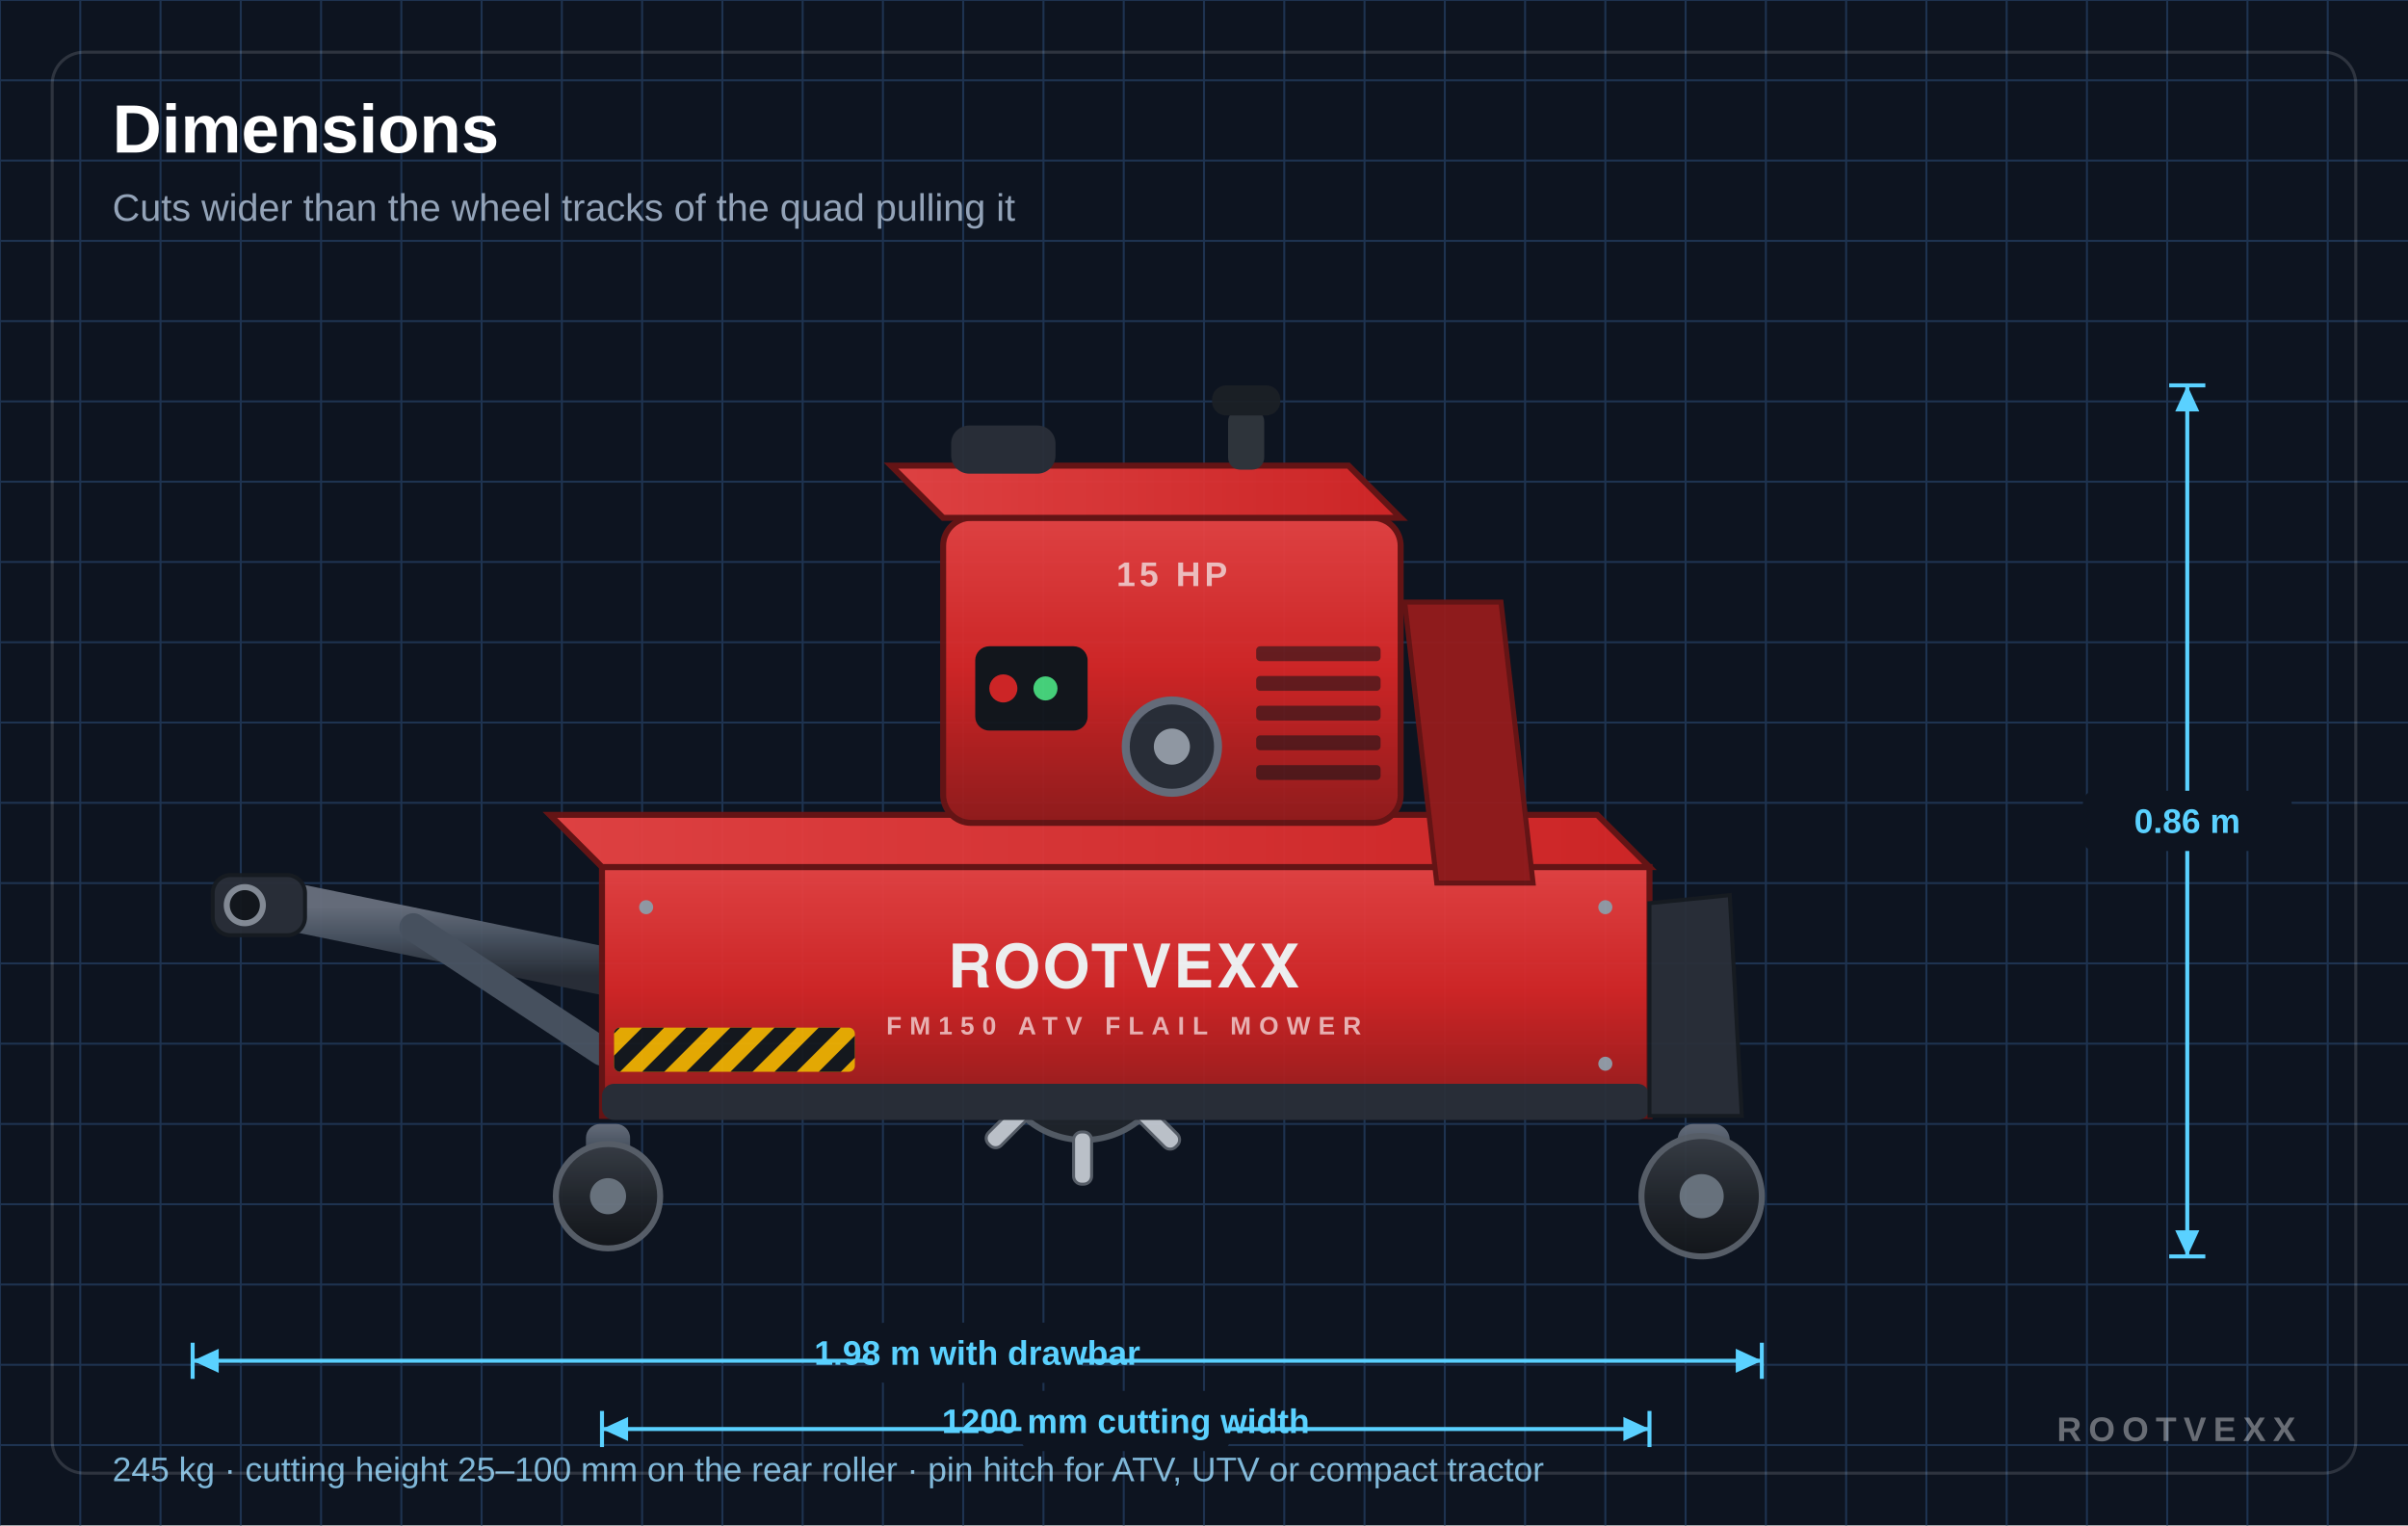
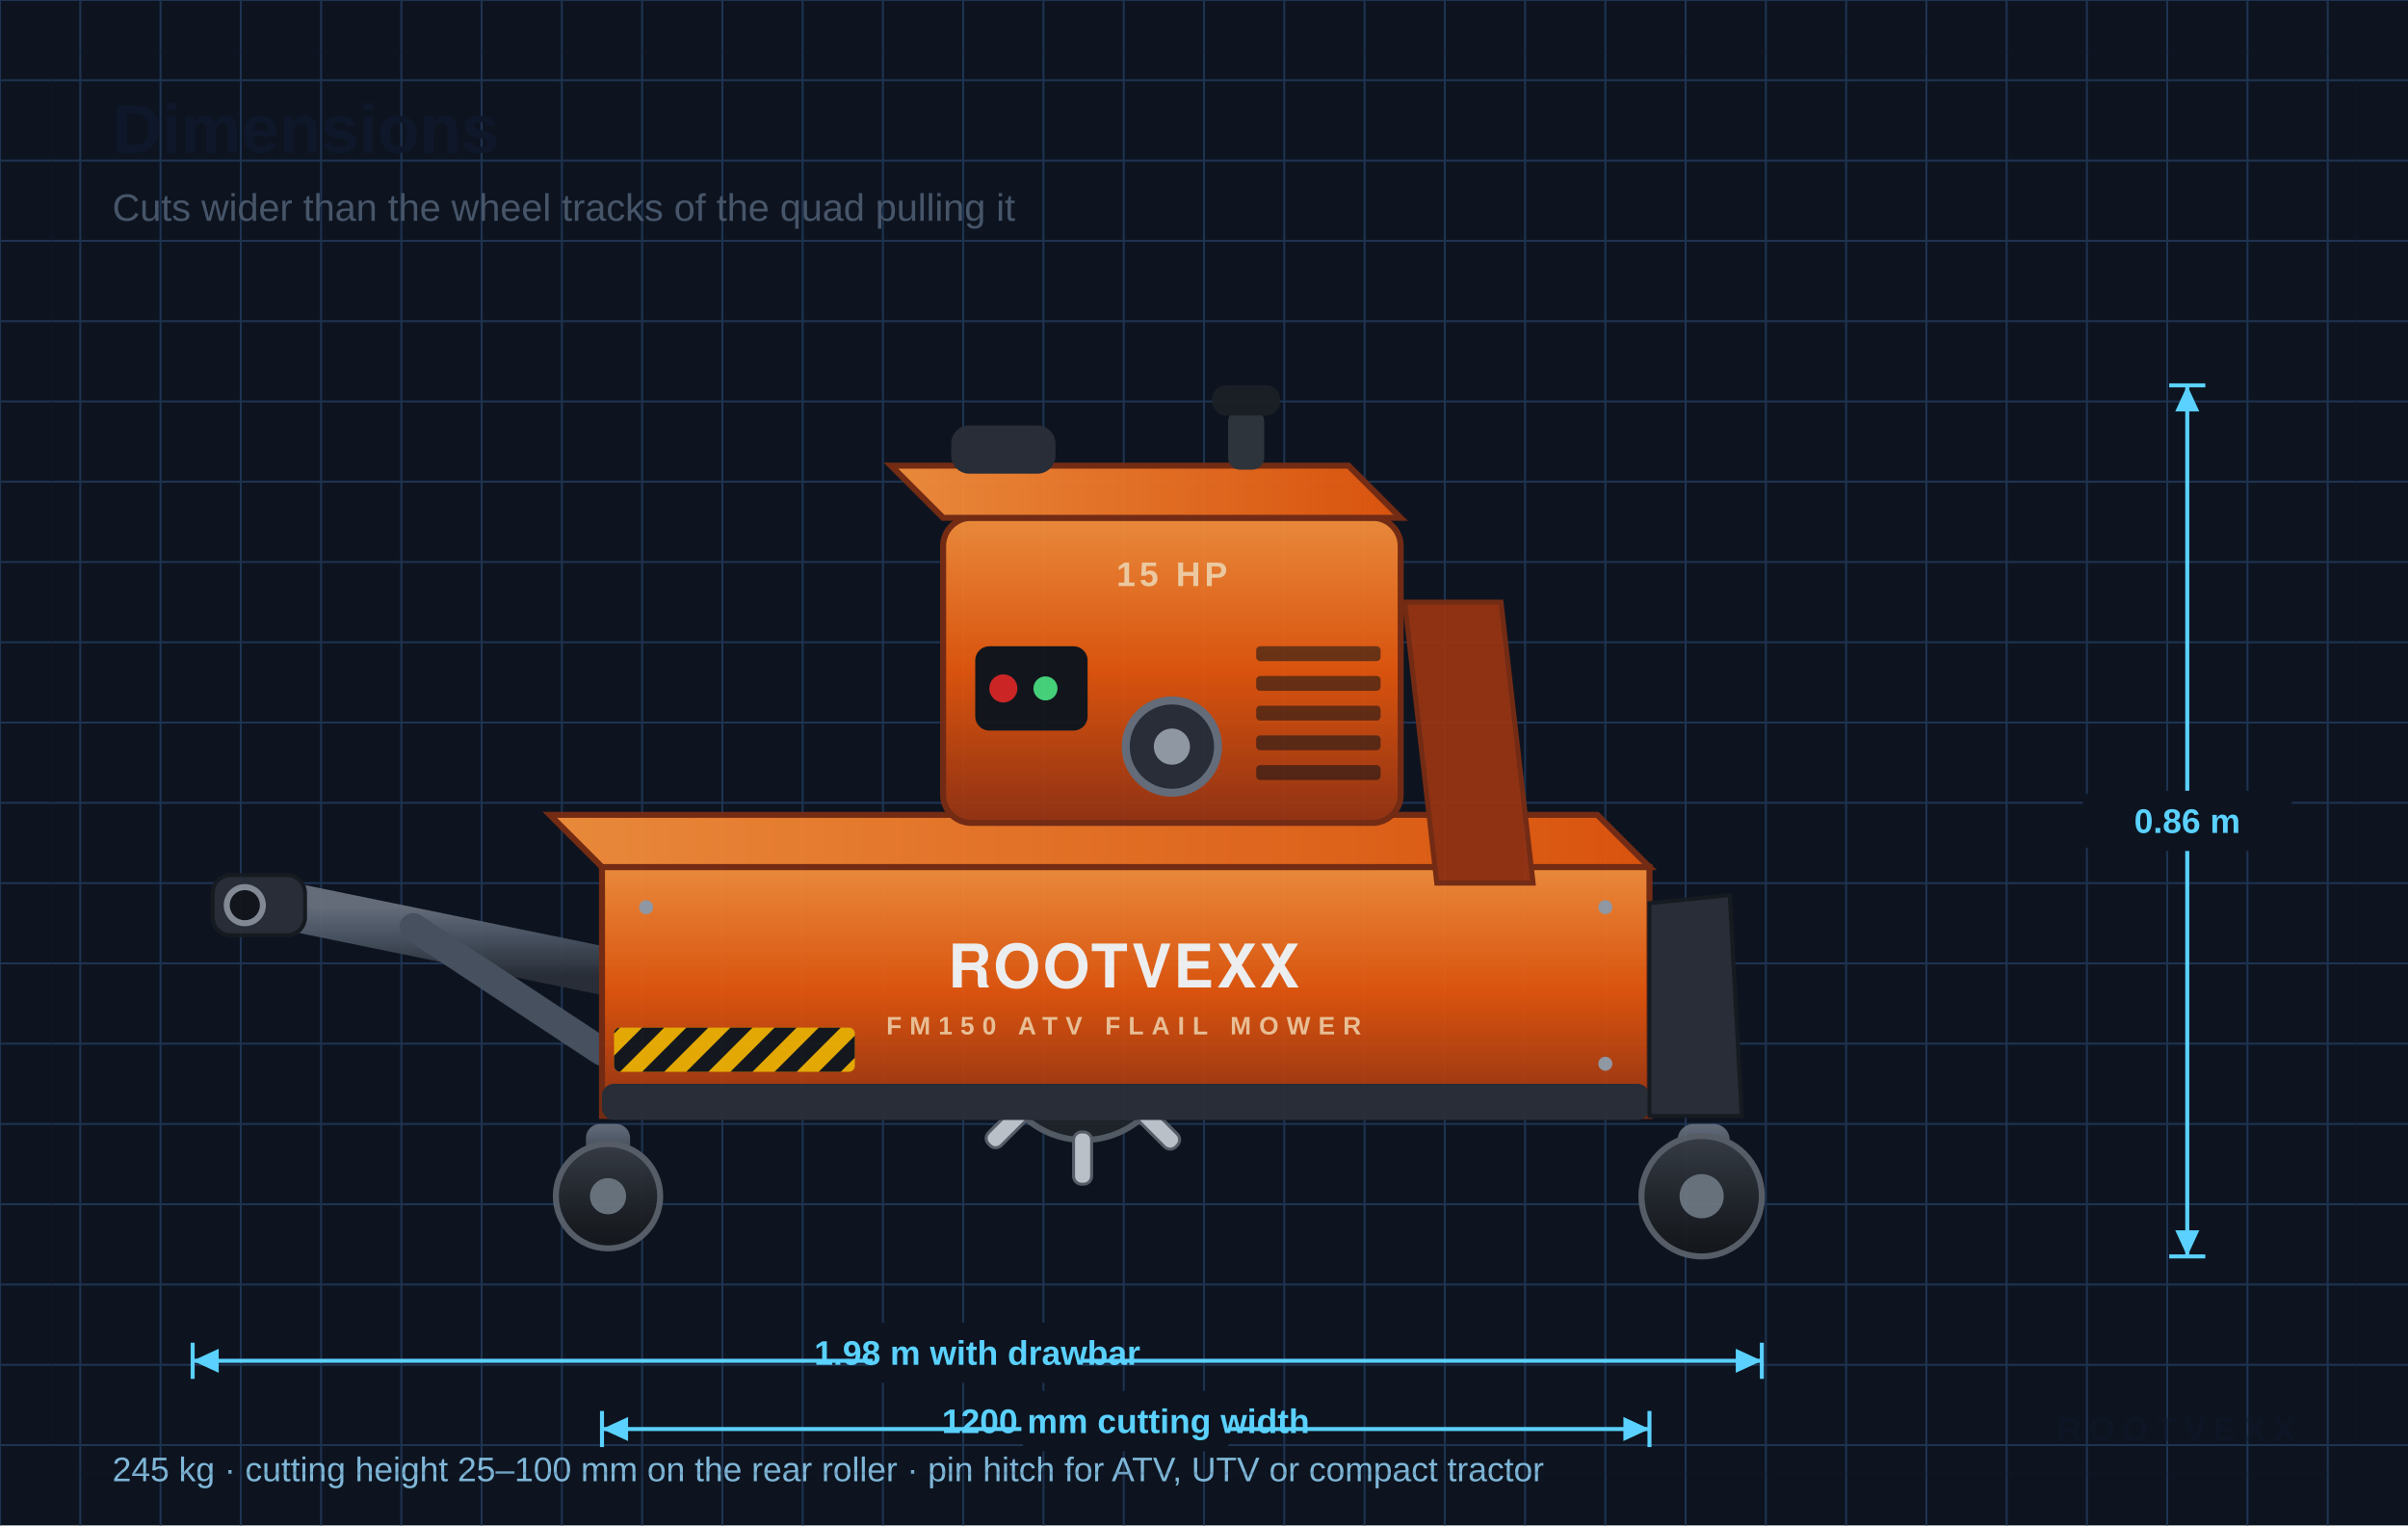
<svg xmlns="http://www.w3.org/2000/svg" viewBox="0 0 1200 760" width="1200" height="760" role="img">
  <defs>
    <linearGradient id="steel" x1="0" y1="0" x2="0" y2="1">
      <stop offset="0" stop-color="#6b7280" />
      <stop offset=".45" stop-color="#4b5563" />
      <stop offset="1" stop-color="#2a2f38" />
    </linearGradient>
    <linearGradient id="steelLite" x1="0" y1="0" x2="0" y2="1">
      <stop offset="0" stop-color="#aeb6c2" />
      <stop offset="1" stop-color="#6b7280" />
    </linearGradient>
    <linearGradient id="dark" x1="0" y1="0" x2="0" y2="1">
      <stop offset="0" stop-color="#31363f" />
      <stop offset="1" stop-color="#15181d" />
    </linearGradient>
    <linearGradient id="rubber" x1="0" y1="0" x2="0" y2="1">
      <stop offset="0" stop-color="#3a3f47" />
      <stop offset=".5" stop-color="#23272d" />
      <stop offset="1" stop-color="#131519" />
    </linearGradient>
    <radialGradient id="studioD" cx=".5" cy=".42" r=".78">
      <stop offset="0" stop-color="#232a33" />
      <stop offset=".6" stop-color="#141920" />
      <stop offset="1" stop-color="#0b0e13" />
    </radialGradient>
    <radialGradient id="studioL" cx=".5" cy=".4" r=".8">
      <stop offset="0" stop-color="#ffffff" />
      <stop offset=".65" stop-color="#eef1f5" />
      <stop offset="1" stop-color="#d7dce4" />
    </radialGradient>
    <linearGradient id="skyG" x1="0" y1="0" x2="0" y2="1">
      <stop offset="0" stop-color="#9fc0d8" />
      <stop offset=".55" stop-color="#cfe0ea" />
      <stop offset="1" stop-color="#e8eef2" />
    </linearGradient>
    <radialGradient id="shadow" cx=".5" cy=".5" r=".5">
      <stop offset="0" stop-color="#000" stop-opacity=".55" />
      <stop offset="1" stop-color="#000" stop-opacity="0" />
    </radialGradient>
    <linearGradient id="glassG" x1="0" y1="0" x2="1" y2="1">
      <stop offset="0" stop-color="#dfeaf2" stop-opacity=".9" />
      <stop offset="1" stop-color="#8fa6b8" stop-opacity=".75" />
    </linearGradient>
    <linearGradient id="paint" x1="0" y1="0" x2="0" y2="1">
-       <stop offset="0" stop-color="#ef4444" />
-       <stop offset=".5" stop-color="#dc2626" />
-       <stop offset="1" stop-color="#991b1b" />
+       <stop offset="0" stop-color="#fb923c" />
+       <stop offset=".5" stop-color="#ea580c" />
+       <stop offset="1" stop-color="#9a3412" />
    </linearGradient>
    <linearGradient id="paintTop" x1="0" y1="0" x2="1" y2="0">
-       <stop offset="0" stop-color="#ef4444" />
-       <stop offset="1" stop-color="#dc2626" />
+       <stop offset="0" stop-color="#fb923c" />
+       <stop offset="1" stop-color="#ea580c" />
    </linearGradient>
  </defs>
  <rect width="1200" height="760" fill="#0d1420" />
  <g stroke="#1e3350" stroke-width="1">
    <line x1="0" y1="0" x2="0" y2="760" />
    <line x1="40" y1="0" x2="40" y2="760" />
    <line x1="80" y1="0" x2="80" y2="760" />
    <line x1="120" y1="0" x2="120" y2="760" />
    <line x1="160" y1="0" x2="160" y2="760" />
    <line x1="200" y1="0" x2="200" y2="760" />
    <line x1="240" y1="0" x2="240" y2="760" />
    <line x1="280" y1="0" x2="280" y2="760" />
    <line x1="320" y1="0" x2="320" y2="760" />
    <line x1="360" y1="0" x2="360" y2="760" />
    <line x1="400" y1="0" x2="400" y2="760" />
    <line x1="440" y1="0" x2="440" y2="760" />
    <line x1="480" y1="0" x2="480" y2="760" />
    <line x1="520" y1="0" x2="520" y2="760" />
    <line x1="560" y1="0" x2="560" y2="760" />
    <line x1="600" y1="0" x2="600" y2="760" />
    <line x1="640" y1="0" x2="640" y2="760" />
    <line x1="680" y1="0" x2="680" y2="760" />
    <line x1="720" y1="0" x2="720" y2="760" />
    <line x1="760" y1="0" x2="760" y2="760" />
    <line x1="800" y1="0" x2="800" y2="760" />
    <line x1="840" y1="0" x2="840" y2="760" />
    <line x1="880" y1="0" x2="880" y2="760" />
    <line x1="920" y1="0" x2="920" y2="760" />
    <line x1="960" y1="0" x2="960" y2="760" />
    <line x1="1000" y1="0" x2="1000" y2="760" />
    <line x1="1040" y1="0" x2="1040" y2="760" />
    <line x1="1080" y1="0" x2="1080" y2="760" />
    <line x1="1120" y1="0" x2="1120" y2="760" />
    <line x1="1160" y1="0" x2="1160" y2="760" />
    <line x1="0" y1="0" x2="1200" y2="0" />
    <line x1="0" y1="40" x2="1200" y2="40" />
    <line x1="0" y1="80" x2="1200" y2="80" />
    <line x1="0" y1="120" x2="1200" y2="120" />
    <line x1="0" y1="160" x2="1200" y2="160" />
    <line x1="0" y1="200" x2="1200" y2="200" />
    <line x1="0" y1="240" x2="1200" y2="240" />
    <line x1="0" y1="280" x2="1200" y2="280" />
    <line x1="0" y1="320" x2="1200" y2="320" />
    <line x1="0" y1="360" x2="1200" y2="360" />
    <line x1="0" y1="400" x2="1200" y2="400" />
    <line x1="0" y1="440" x2="1200" y2="440" />
    <line x1="0" y1="480" x2="1200" y2="480" />
    <line x1="0" y1="520" x2="1200" y2="520" />
    <line x1="0" y1="560" x2="1200" y2="560" />
    <line x1="0" y1="600" x2="1200" y2="600" />
    <line x1="0" y1="640" x2="1200" y2="640" />
    <line x1="0" y1="680" x2="1200" y2="680" />
    <line x1="0" y1="720" x2="1200" y2="720" />
  </g>
  <g opacity=".92">
    <path d="M312 486 L146 452" stroke="url(#steel)" stroke-width="24" stroke-linecap="round" />
    <path d="M300 524 L206 462" stroke="#4b5563" stroke-width="14" stroke-linecap="round" />
    <rect x="106" y="436" width="46" height="30" rx="9" fill="#2a2f38" stroke="#171b21" stroke-width="2" />
    <circle cx="122" cy="451" r="9" fill="#12161b" stroke="#8c939d" stroke-width="3" />
    <circle cx="540" cy="524" r="44" fill="#20242a" stroke="#585f69" stroke-width="3" />
    <rect x="580" y="520" width="26" height="9" rx="4" fill="#c9ced6" stroke="#5c636d" stroke-width="1.5" transform="rotate(0 540 524)" />
    <rect x="580" y="520" width="26" height="9" rx="4" fill="#c9ced6" stroke="#5c636d" stroke-width="1.5" transform="rotate(45 540 524)" />
    <rect x="580" y="520" width="26" height="9" rx="4" fill="#c9ced6" stroke="#5c636d" stroke-width="1.5" transform="rotate(90 540 524)" />
    <rect x="580" y="520" width="26" height="9" rx="4" fill="#c9ced6" stroke="#5c636d" stroke-width="1.5" transform="rotate(135 540 524)" />
    <rect x="580" y="520" width="26" height="9" rx="4" fill="#c9ced6" stroke="#5c636d" stroke-width="1.5" transform="rotate(180 540 524)" />
    <rect x="580" y="520" width="26" height="9" rx="4" fill="#c9ced6" stroke="#5c636d" stroke-width="1.5" transform="rotate(225 540 524)" />
    <rect x="580" y="520" width="26" height="9" rx="4" fill="#c9ced6" stroke="#5c636d" stroke-width="1.5" transform="rotate(270 540 524)" />
    <rect x="580" y="520" width="26" height="9" rx="4" fill="#c9ced6" stroke="#5c636d" stroke-width="1.5" transform="rotate(315 540 524)" />
    <circle cx="540" cy="524" r="12" fill="#6f7883" />
-     <path d="M300 432 L822 432 L822 556 L300 556 Z" fill="url(#paint)" stroke="#6b1414" stroke-width="3" />
-     <path d="M300 432 L822 432 L796 406 L274 406 Z" fill="url(#paintTop)" stroke="#6b1414" stroke-width="3" />
+     <path d="M300 432 L822 432 L822 556 L300 556 Z" fill="url(#paint)" stroke="#7c2d12" stroke-width="3" />
+     <path d="M300 432 L822 432 L796 406 L274 406 Z" fill="url(#paintTop)" stroke="#7c2d12" stroke-width="3" />
    <rect x="300" y="540" width="522" height="18" rx="6" fill="#2a2f38" />
    <circle cx="322" cy="452" r="3.5" fill="#9aa2ad" />
    <circle cx="800" cy="452" r="3.5" fill="#9aa2ad" />
    <circle cx="322" cy="530" r="3.5" fill="#9aa2ad" />
    <circle cx="800" cy="530" r="3.5" fill="#9aa2ad" />
    <clipPath id="hz40448">
      <rect x="306" y="512" width="120" height="22" rx="3" />
    </clipPath>
    <g clip-path="url(#hz40448)">
      <rect x="306" y="512" width="120" height="22" fill="#f5b400" />
      <path d="M276 534 l22 -22 h11 l-22 22 z" fill="#15181d" />
      <path d="M298 534 l22 -22 h11 l-22 22 z" fill="#15181d" />
      <path d="M320 534 l22 -22 h11 l-22 22 z" fill="#15181d" />
      <path d="M342 534 l22 -22 h11 l-22 22 z" fill="#15181d" />
      <path d="M364 534 l22 -22 h11 l-22 22 z" fill="#15181d" />
      <path d="M386 534 l22 -22 h11 l-22 22 z" fill="#15181d" />
      <path d="M408 534 l22 -22 h11 l-22 22 z" fill="#15181d" />
      <path d="M430 534 l22 -22 h11 l-22 22 z" fill="#15181d" />
    </g>
    <path d="M822 450 L862 446 L868 556 L822 556 Z" fill="#2a2f38" stroke="#171b21" stroke-width="2" />
    <rect x="836" y="560" width="26" height="30" rx="8" fill="url(#steel)" />
    <circle cx="848" cy="596" r="30" fill="url(#rubber)" stroke="#5c636d" stroke-width="3" />
    <circle cx="848" cy="596" r="11" fill="#6f7883" />
    <rect x="292" y="560" width="22" height="26" rx="7" fill="url(#steel)" />
    <circle cx="303" cy="596" r="26" fill="url(#rubber)" stroke="#5c636d" stroke-width="3" />
    <circle cx="303" cy="596" r="9" fill="#6f7883" />
-     <rect x="470" y="258" width="228" height="152" rx="14" fill="url(#paint)" stroke="#6b1414" stroke-width="3" />
-     <path d="M470 258 L698 258 L672 232 L444 232 Z" fill="url(#paintTop)" stroke="#6b1414" stroke-width="3" />
+     <rect x="470" y="258" width="228" height="152" rx="14" fill="url(#paint)" stroke="#7c2d12" stroke-width="3" />
+     <path d="M470 258 L698 258 L672 232 L444 232 Z" fill="url(#paintTop)" stroke="#7c2d12" stroke-width="3" />
    <rect x="626" y="322.0" width="62" height="7.4" rx="2" fill="#0f1216" opacity=".55" />
    <rect x="626" y="336.8" width="62" height="7.4" rx="2" fill="#0f1216" opacity=".55" />
    <rect x="626" y="351.6" width="62" height="7.4" rx="2" fill="#0f1216" opacity=".55" />
    <rect x="626" y="366.4" width="62" height="7.4" rx="2" fill="#0f1216" opacity=".55" />
    <rect x="626" y="381.2" width="62" height="7.4" rx="2" fill="#0f1216" opacity=".55" />
    <rect x="486" y="322" width="56" height="42" rx="7" fill="#12161b" />
    <circle cx="500" cy="343" r="7" fill="#dc2626" />
    <circle cx="521" cy="343" r="6" fill="#4ade80" />
    <circle cx="584" cy="372" r="23" fill="#2a2f38" stroke="#6b7280" stroke-width="4" />
    <circle cx="584" cy="372" r="9" fill="#9aa2ad" />
    <rect x="612" y="204" width="18" height="30" rx="6" fill="#31363d" />
    <rect x="604" y="192" width="34" height="15" rx="7" fill="#1b1f25" />
    <rect x="474" y="212" width="52" height="24" rx="9" fill="#2a2f38" />
-     <path d="M700 300 L748 300 L764 440 L716 440 Z" fill="#991b1b" stroke="#6b1414" stroke-width="2.5" />
+     <path d="M700 300 L748 300 L764 440 L716 440 Z" fill="#9a3412" stroke="#7c2d12" stroke-width="2.5" />
    <text x="560" y="492" text-anchor="middle" font-family="Arial Black,Helvetica,sans-serif" font-weight="800" font-size="30" letter-spacing="1.3" fill="#ffffff">ROOTVEXX</text>
-     <text x="560" y="515.4" text-anchor="middle" font-family="Arial,Helvetica,sans-serif" font-weight="700" font-size="12.6" letter-spacing="3.9" fill="#fecaca" opacity=".92">FM150 ATV FLAIL MOWER</text>
-     <text x="584" y="292" text-anchor="middle" font-family="Arial,Helvetica,sans-serif" font-weight="800" font-size="17" letter-spacing="2" fill="#fecaca">15 HP</text>
+     <text x="560" y="515.4" text-anchor="middle" font-family="Arial,Helvetica,sans-serif" font-weight="700" font-size="12.6" letter-spacing="3.9" fill="#fed7aa" opacity=".92">FM150 ATV FLAIL MOWER</text>
+     <text x="584" y="292" text-anchor="middle" font-family="Arial,Helvetica,sans-serif" font-weight="800" font-size="17" letter-spacing="2" fill="#fed7aa">15 HP</text>
  </g>
  <g stroke="#5ad1ff" stroke-width="2" fill="none">
    <path d="M96 669 v18 M878 669 v18 M96 678 H878" />
    <path d="M96 678 l13 -6 v12 z" fill="#5ad1ff" stroke="none" />
    <path d="M878 678 l-13 -6 v12 z" fill="#5ad1ff" stroke="none" />
  </g>
  <rect x="435.0" y="659" width="104" height="30" rx="6" fill="#0d1420" />
  <text x="487.0" y="680" text-anchor="middle" font-family="Arial,Helvetica,sans-serif" font-weight="700" font-size="17" fill="#5ad1ff">1.98 m with drawbar</text>
  <g stroke="#5ad1ff" stroke-width="2" fill="none">
    <path d="M1081 192 h18 M1081 626 h18 M1090 192 V626" />
    <path d="M1090 192 l-6 13 h12 z" fill="#5ad1ff" stroke="none" />
    <path d="M1090 626 l-6 -13 h12 z" fill="#5ad1ff" stroke="none" />
  </g>
  <rect x="1038" y="394.0" width="104" height="30" rx="6" fill="#0d1420" />
  <text x="1090" y="415.0" text-anchor="middle" font-family="Arial,Helvetica,sans-serif" font-weight="700" font-size="17" fill="#5ad1ff">0.86 m</text>
  <g stroke="#5ad1ff" stroke-width="2" fill="none">
    <path d="M300 703 v18 M822 703 v18 M300 712 H822" />
    <path d="M300 712 l13 -6 v12 z" fill="#5ad1ff" stroke="none" />
    <path d="M822 712 l-13 -6 v12 z" fill="#5ad1ff" stroke="none" />
  </g>
  <rect x="509.0" y="693" width="104" height="30" rx="6" fill="#0d1420" />
  <text x="561.0" y="714" text-anchor="middle" font-family="Arial,Helvetica,sans-serif" font-weight="700" font-size="17" fill="#5ad1ff">1200 mm cutting width</text>
  <text x="56" y="738" font-family="Arial,Helvetica,sans-serif" font-size="17" fill="#7fb7d8">245 kg · cutting height 25–100 mm on the rear roller · pin hitch for ATV, UTV or compact tractor</text>
-   <text x="56" y="76" font-family="Arial,Helvetica,sans-serif" font-weight="800" font-size="34" fill="#ffffff">Dimensions</text>
-   <text x="56" y="110" font-family="Arial,Helvetica,sans-serif" font-weight="500" font-size="19" fill="#93a3b8">Cuts wider than the wheel tracks of the quad pulling it</text>
-   <rect x="26" y="26" width="1148" height="708" rx="16" fill="none" stroke="#ffffff" stroke-width="1.5" opacity=".14" />
-   <text x="1144" y="718" text-anchor="end" font-family="Arial,Helvetica,sans-serif" font-weight="800" font-size="17" letter-spacing="3.5" fill="#ffffff" opacity=".38">ROOTVEXX</text>
+   <text x="56" y="76" font-family="Arial,Helvetica,sans-serif" font-weight="800" font-size="34" fill="#0f172a">Dimensions</text>
+   <text x="56" y="110" font-family="Arial,Helvetica,sans-serif" font-weight="500" font-size="19" fill="#475569">Cuts wider than the wheel tracks of the quad pulling it</text>
+   <rect x="26" y="26" width="1148" height="708" rx="16" fill="none" stroke="#0f172a" stroke-width="1.5" opacity=".14" />
+   <text x="1144" y="718" text-anchor="end" font-family="Arial,Helvetica,sans-serif" font-weight="800" font-size="17" letter-spacing="3.5" fill="#0f172a" opacity=".38">ROOTVEXX</text>
</svg>
